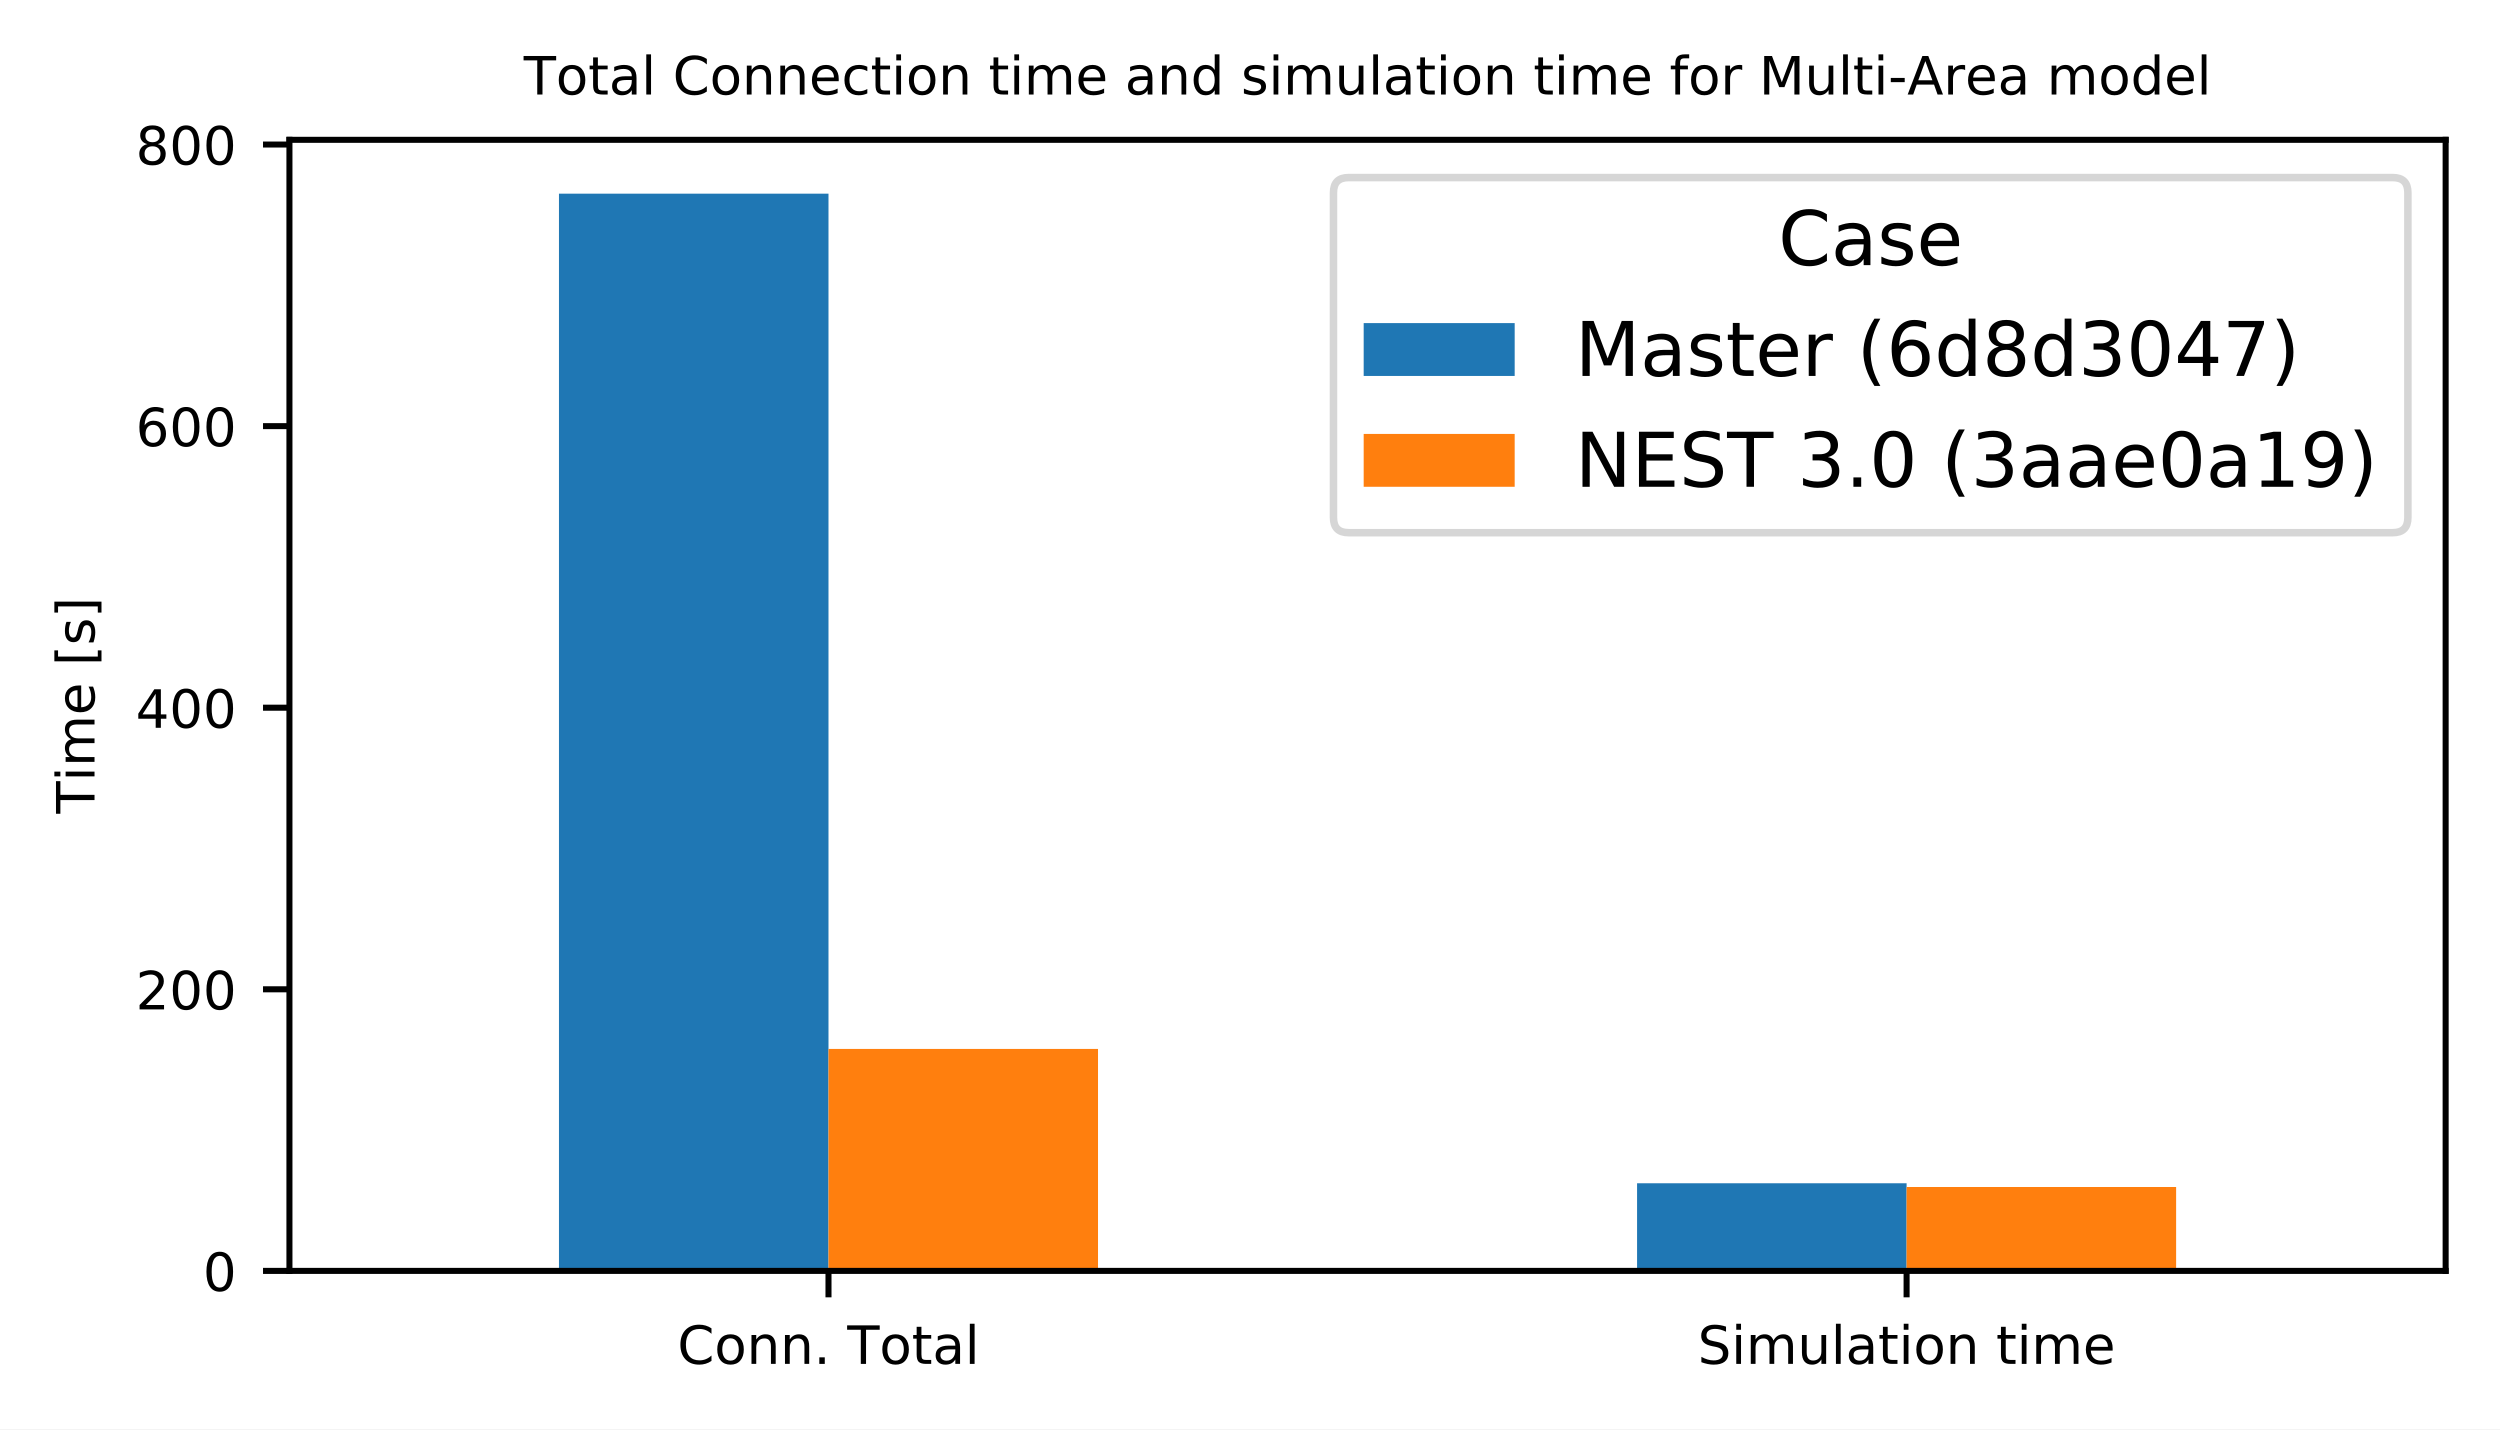
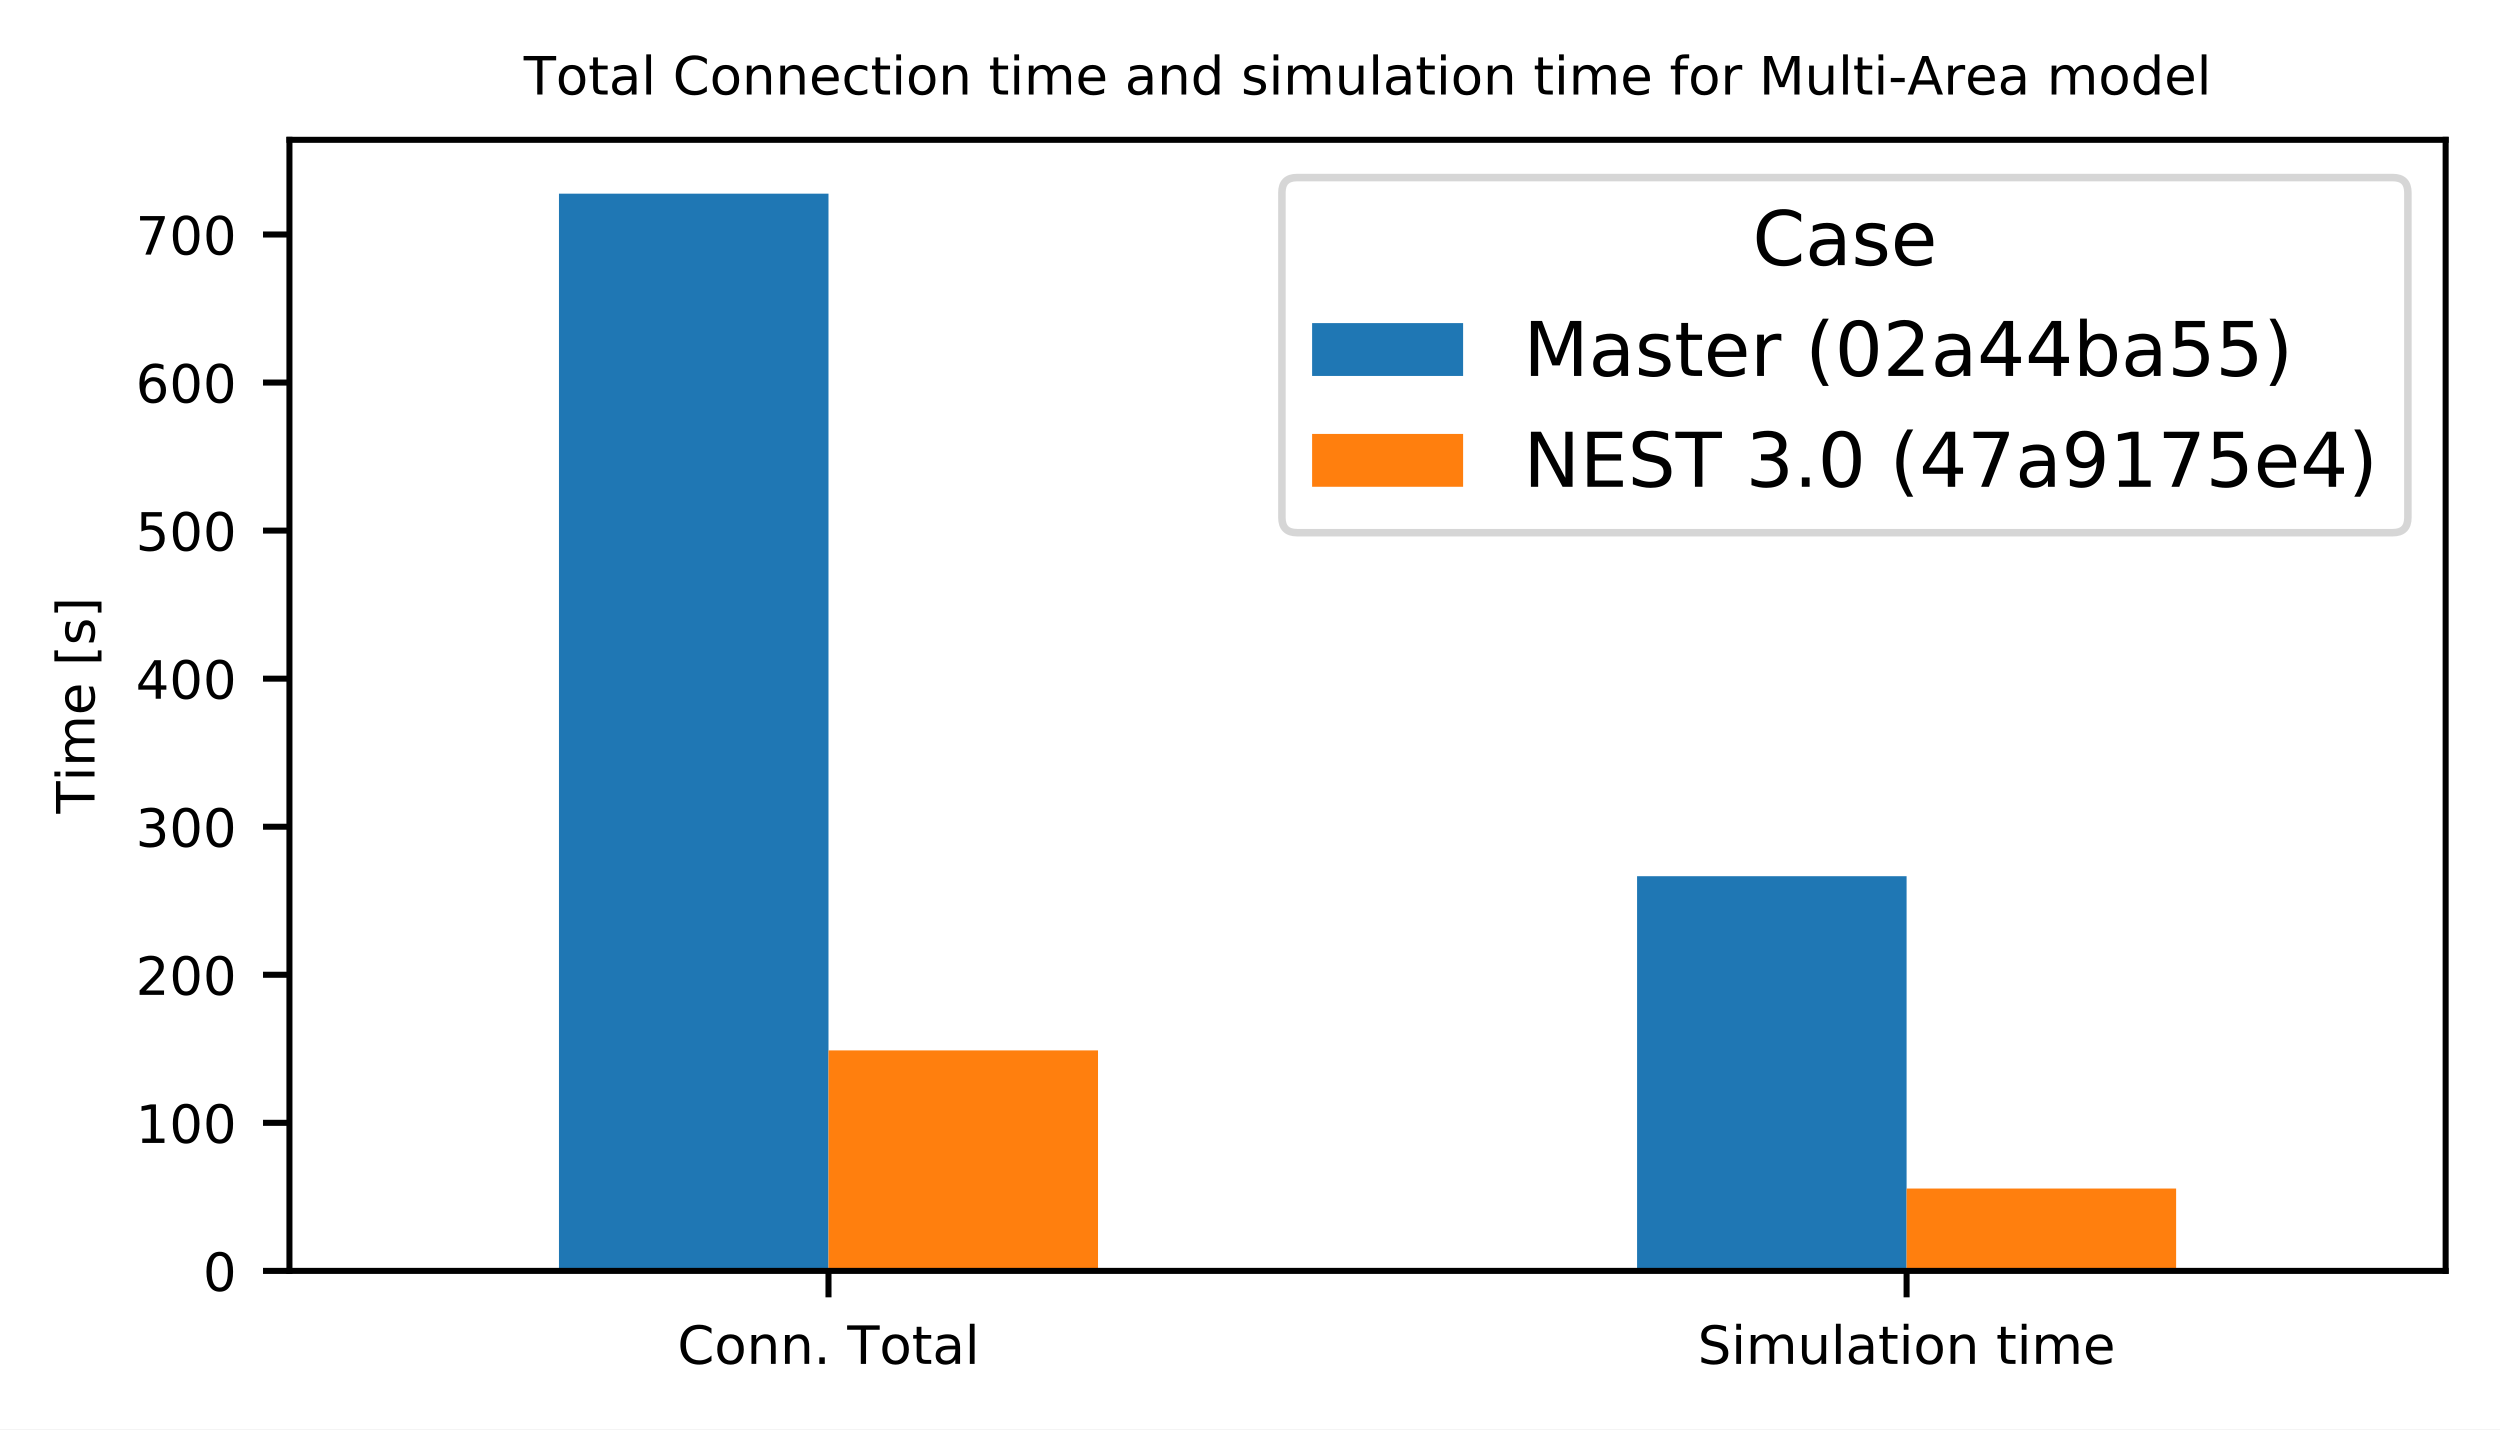
<svg xmlns="http://www.w3.org/2000/svg" xmlns:xlink="http://www.w3.org/1999/xlink" height="189.305pt" version="1.1" viewBox="0 0 331.126 189.305" width="331.126pt">
  <defs>
    <style type="text/css">
*{stroke-linecap:butt;stroke-linejoin:round;}
  </style>
  </defs>
  <g id="figure_1">
    <g id="patch_1">
      <path d="M 0 189.305  L 331.126 189.305  L 331.126 0  L 0 0  z " style="fill:#ffffff;" />
    </g>
    <g id="axes_1">
      <g id="patch_2">
        <path d="M 38.336 168.33  L 323.926 168.33  L 323.926 18.519  L 38.336 18.519  z " style="fill:#ffffff;" />
      </g>
      <g id="patch_3">
-         <path clip-path="url(#p3f80388e22)" d="M 74.035 168.33  L 109.734 168.33  L 109.734 25.653  L 74.035 25.653  z " style="fill:#1f77b4;" />
+         <path clip-path="url(#p2a2ff56064)" d="M 74.035 168.33  L 109.734 168.33  L 109.734 25.653  L 74.035 25.653  z " style="fill:#1f77b4;" />
      </g>
      <g id="patch_4">
-         <path clip-path="url(#p3f80388e22)" d="M 216.83 168.33  L 252.529 168.33  L 252.529 156.727  L 216.83 156.727  z " style="fill:#1f77b4;" />
+         <path clip-path="url(#p2a2ff56064)" d="M 216.83 168.33  L 252.529 168.33  L 252.529 116.05  L 216.83 116.05  z " style="fill:#1f77b4;" />
      </g>
      <g id="patch_5">
-         <path clip-path="url(#p3f80388e22)" d="M 109.734 168.33  L 145.432 168.33  L 145.432 138.931  L 109.734 138.931  z " style="fill:#ff7f0e;" />
+         <path clip-path="url(#p2a2ff56064)" d="M 109.734 168.33  L 145.432 168.33  L 145.432 139.122  L 109.734 139.122  z " style="fill:#ff7f0e;" />
      </g>
      <g id="patch_6">
-         <path clip-path="url(#p3f80388e22)" d="M 252.529 168.33  L 288.228 168.33  L 288.228 157.215  L 252.529 157.215  z " style="fill:#ff7f0e;" />
+         <path clip-path="url(#p2a2ff56064)" d="M 252.529 168.33  L 288.228 168.33  L 288.228 157.424  L 252.529 157.424  z " style="fill:#ff7f0e;" />
      </g>
      <g id="matplotlib.axis_1">
        <g id="xtick_1">
          <g id="line2d_1">
            <defs>
-               <path d="M 0 0  L 0 3.5  " id="mde38468a1f" style="stroke:#000000;stroke-width:0.8;" />
-             </defs>
-             <g>
-               <use style="stroke:#000000;stroke-width:0.8;" x="109.734" xlink:href="#mde38468a1f" y="168.33" />
+               <path d="M 0 0  L 0 3.5  " id="m7e653327e3" style="stroke:#000000;stroke-width:0.8;" />
+             </defs>
+             <g>
+               <use style="stroke:#000000;stroke-width:0.8;" x="109.734" xlink:href="#m7e653327e3" y="168.33" />
            </g>
          </g>
          <g id="text_1">
            <defs>
              <path d="M 64.406 67.281  L 64.406 56.891  Q 59.422 61.531 53.781 63.812  Q 48.141 66.109 41.797 66.109  Q 29.297 66.109 22.656 58.469  Q 16.016 50.828 16.016 36.375  Q 16.016 21.969 22.656 14.328  Q 29.297 6.688 41.797 6.688  Q 48.141 6.688 53.781 8.984  Q 59.422 11.281 64.406 15.922  L 64.406 5.609  Q 59.234 2.094 53.438 0.328  Q 47.656 -1.422 41.219 -1.422  Q 24.656 -1.422 15.125 8.703  Q 5.609 18.844 5.609 36.375  Q 5.609 53.953 15.125 64.078  Q 24.656 74.219 41.219 74.219  Q 47.75 74.219 53.531 72.484  Q 59.328 70.75 64.406 67.281  z " id="DejaVuSans-67" />
              <path d="M 30.609 48.391  Q 23.391 48.391 19.188 42.75  Q 14.984 37.109 14.984 27.297  Q 14.984 17.484 19.156 11.844  Q 23.344 6.203 30.609 6.203  Q 37.797 6.203 41.984 11.859  Q 46.188 17.531 46.188 27.297  Q 46.188 37.016 41.984 42.703  Q 37.797 48.391 30.609 48.391  z M 30.609 56  Q 42.328 56 49.016 48.375  Q 55.719 40.766 55.719 27.297  Q 55.719 13.875 49.016 6.219  Q 42.328 -1.422 30.609 -1.422  Q 18.844 -1.422 12.172 6.219  Q 5.516 13.875 5.516 27.297  Q 5.516 40.766 12.172 48.375  Q 18.844 56 30.609 56  z " id="DejaVuSans-111" />
              <path d="M 54.891 33.016  L 54.891 0  L 45.906 0  L 45.906 32.719  Q 45.906 40.484 42.875 44.328  Q 39.844 48.188 33.797 48.188  Q 26.516 48.188 22.312 43.547  Q 18.109 38.922 18.109 30.906  L 18.109 0  L 9.078 0  L 9.078 54.688  L 18.109 54.688  L 18.109 46.188  Q 21.344 51.125 25.703 53.562  Q 30.078 56 35.797 56  Q 45.219 56 50.047 50.172  Q 54.891 44.344 54.891 33.016  z " id="DejaVuSans-110" />
              <path d="M 10.688 12.406  L 21 12.406  L 21 0  L 10.688 0  z " id="DejaVuSans-46" />
              <path id="DejaVuSans-32" />
              <path d="M -0.297 72.906  L 61.375 72.906  L 61.375 64.594  L 35.5 64.594  L 35.5 0  L 25.594 0  L 25.594 64.594  L -0.297 64.594  z " id="DejaVuSans-84" />
              <path d="M 18.312 70.219  L 18.312 54.688  L 36.812 54.688  L 36.812 47.703  L 18.312 47.703  L 18.312 18.016  Q 18.312 11.328 20.141 9.422  Q 21.969 7.516 27.594 7.516  L 36.812 7.516  L 36.812 0  L 27.594 0  Q 17.188 0 13.234 3.875  Q 9.281 7.766 9.281 18.016  L 9.281 47.703  L 2.688 47.703  L 2.688 54.688  L 9.281 54.688  L 9.281 70.219  z " id="DejaVuSans-116" />
              <path d="M 34.281 27.484  Q 23.391 27.484 19.188 25  Q 14.984 22.516 14.984 16.5  Q 14.984 11.719 18.141 8.906  Q 21.297 6.109 26.703 6.109  Q 34.188 6.109 38.703 11.406  Q 43.219 16.703 43.219 25.484  L 43.219 27.484  z M 52.203 31.203  L 52.203 0  L 43.219 0  L 43.219 8.297  Q 40.141 3.328 35.547 0.953  Q 30.953 -1.422 24.312 -1.422  Q 15.922 -1.422 10.953 3.297  Q 6 8.016 6 15.922  Q 6 25.141 12.172 29.828  Q 18.359 34.516 30.609 34.516  L 43.219 34.516  L 43.219 35.406  Q 43.219 41.609 39.141 45  Q 35.062 48.391 27.688 48.391  Q 23 48.391 18.547 47.266  Q 14.109 46.141 10.016 43.891  L 10.016 52.203  Q 14.938 54.109 19.578 55.047  Q 24.219 56 28.609 56  Q 40.484 56 46.344 49.844  Q 52.203 43.703 52.203 31.203  z " id="DejaVuSans-97" />
              <path d="M 9.422 75.984  L 18.406 75.984  L 18.406 0  L 9.422 0  z " id="DejaVuSans-108" />
            </defs>
            <g transform="translate(89.72779 180.6488)scale(0.07 -0.07)">
              <use xlink:href="#DejaVuSans-67" />
              <use x="69.824" xlink:href="#DejaVuSans-111" />
              <use x="131.006" xlink:href="#DejaVuSans-110" />
              <use x="194.385" xlink:href="#DejaVuSans-110" />
              <use x="257.764" xlink:href="#DejaVuSans-46" />
              <use x="289.551" xlink:href="#DejaVuSans-32" />
              <use x="321.338" xlink:href="#DejaVuSans-84" />
              <use x="382.156" xlink:href="#DejaVuSans-111" />
              <use x="443.338" xlink:href="#DejaVuSans-116" />
              <use x="482.547" xlink:href="#DejaVuSans-97" />
              <use x="543.826" xlink:href="#DejaVuSans-108" />
            </g>
          </g>
        </g>
        <g id="xtick_2">
          <g id="line2d_2">
            <g>
-               <use style="stroke:#000000;stroke-width:0.8;" x="252.529" xlink:href="#mde38468a1f" y="168.33" />
+               <use style="stroke:#000000;stroke-width:0.8;" x="252.529" xlink:href="#m7e653327e3" y="168.33" />
            </g>
          </g>
          <g id="text_2">
            <defs>
              <path d="M 53.516 70.516  L 53.516 60.891  Q 47.906 63.578 42.922 64.891  Q 37.938 66.219 33.297 66.219  Q 25.25 66.219 20.875 63.094  Q 16.5 59.969 16.5 54.203  Q 16.5 49.359 19.406 46.891  Q 22.312 44.438 30.422 42.922  L 36.375 41.703  Q 47.406 39.594 52.656 34.297  Q 57.906 29 57.906 20.125  Q 57.906 9.516 50.797 4.047  Q 43.703 -1.422 29.984 -1.422  Q 24.812 -1.422 18.969 -0.25  Q 13.141 0.922 6.891 3.219  L 6.891 13.375  Q 12.891 10.016 18.656 8.297  Q 24.422 6.594 29.984 6.594  Q 38.422 6.594 43.016 9.906  Q 47.609 13.234 47.609 19.391  Q 47.609 24.75 44.312 27.781  Q 41.016 30.812 33.5 32.328  L 27.484 33.5  Q 16.453 35.688 11.516 40.375  Q 6.594 45.062 6.594 53.422  Q 6.594 63.094 13.406 68.656  Q 20.219 74.219 32.172 74.219  Q 37.312 74.219 42.625 73.281  Q 47.953 72.359 53.516 70.516  z " id="DejaVuSans-83" />
              <path d="M 9.422 54.688  L 18.406 54.688  L 18.406 0  L 9.422 0  z M 9.422 75.984  L 18.406 75.984  L 18.406 64.594  L 9.422 64.594  z " id="DejaVuSans-105" />
              <path d="M 52 44.188  Q 55.375 50.25 60.062 53.125  Q 64.75 56 71.094 56  Q 79.641 56 84.281 50.016  Q 88.922 44.047 88.922 33.016  L 88.922 0  L 79.891 0  L 79.891 32.719  Q 79.891 40.578 77.094 44.375  Q 74.312 48.188 68.609 48.188  Q 61.625 48.188 57.562 43.547  Q 53.516 38.922 53.516 30.906  L 53.516 0  L 44.484 0  L 44.484 32.719  Q 44.484 40.625 41.703 44.406  Q 38.922 48.188 33.109 48.188  Q 26.219 48.188 22.156 43.531  Q 18.109 38.875 18.109 30.906  L 18.109 0  L 9.078 0  L 9.078 54.688  L 18.109 54.688  L 18.109 46.188  Q 21.188 51.219 25.484 53.609  Q 29.781 56 35.688 56  Q 41.656 56 45.828 52.969  Q 50 49.953 52 44.188  z " id="DejaVuSans-109" />
              <path d="M 8.5 21.578  L 8.5 54.688  L 17.484 54.688  L 17.484 21.922  Q 17.484 14.156 20.5 10.266  Q 23.531 6.391 29.594 6.391  Q 36.859 6.391 41.078 11.031  Q 45.312 15.672 45.312 23.688  L 45.312 54.688  L 54.297 54.688  L 54.297 0  L 45.312 0  L 45.312 8.406  Q 42.047 3.422 37.719 1  Q 33.406 -1.422 27.688 -1.422  Q 18.266 -1.422 13.375 4.438  Q 8.5 10.297 8.5 21.578  z M 31.109 56  z " id="DejaVuSans-117" />
              <path d="M 56.203 29.594  L 56.203 25.203  L 14.891 25.203  Q 15.484 15.922 20.484 11.062  Q 25.484 6.203 34.422 6.203  Q 39.594 6.203 44.453 7.469  Q 49.312 8.734 54.109 11.281  L 54.109 2.781  Q 49.266 0.734 44.188 -0.344  Q 39.109 -1.422 33.891 -1.422  Q 20.797 -1.422 13.156 6.188  Q 5.516 13.812 5.516 26.812  Q 5.516 40.234 12.766 48.109  Q 20.016 56 32.328 56  Q 43.359 56 49.781 48.891  Q 56.203 41.797 56.203 29.594  z M 47.219 32.234  Q 47.125 39.594 43.094 43.984  Q 39.062 48.391 32.422 48.391  Q 24.906 48.391 20.391 44.141  Q 15.875 39.891 15.188 32.172  z " id="DejaVuSans-101" />
            </defs>
            <g transform="translate(224.8663 180.6488)scale(0.07 -0.07)">
              <use xlink:href="#DejaVuSans-83" />
              <use x="63.477" xlink:href="#DejaVuSans-105" />
              <use x="91.26" xlink:href="#DejaVuSans-109" />
              <use x="188.672" xlink:href="#DejaVuSans-117" />
              <use x="252.051" xlink:href="#DejaVuSans-108" />
              <use x="279.834" xlink:href="#DejaVuSans-97" />
              <use x="341.113" xlink:href="#DejaVuSans-116" />
              <use x="380.322" xlink:href="#DejaVuSans-105" />
              <use x="408.105" xlink:href="#DejaVuSans-111" />
              <use x="469.287" xlink:href="#DejaVuSans-110" />
              <use x="532.666" xlink:href="#DejaVuSans-32" />
              <use x="564.453" xlink:href="#DejaVuSans-116" />
              <use x="603.662" xlink:href="#DejaVuSans-105" />
              <use x="631.445" xlink:href="#DejaVuSans-109" />
              <use x="728.857" xlink:href="#DejaVuSans-101" />
            </g>
          </g>
        </g>
      </g>
      <g id="matplotlib.axis_2">
        <g id="ytick_1">
          <g id="line2d_3">
            <defs>
-               <path d="M 0 0  L -3.5 0  " id="mbe22b3e077" style="stroke:#000000;stroke-width:0.8;" />
-             </defs>
-             <g>
-               <use style="stroke:#000000;stroke-width:0.8;" x="38.336" xlink:href="#mbe22b3e077" y="168.33" />
+               <path d="M 0 0  L -3.5 0  " id="m1d9f0b5eb5" style="stroke:#000000;stroke-width:0.8;" />
+             </defs>
+             <g>
+               <use style="stroke:#000000;stroke-width:0.8;" x="38.336" xlink:href="#m1d9f0b5eb5" y="168.33" />
            </g>
          </g>
          <g id="text_3">
            <defs>
              <path d="M 31.781 66.406  Q 24.172 66.406 20.328 58.906  Q 16.5 51.422 16.5 36.375  Q 16.5 21.391 20.328 13.891  Q 24.172 6.391 31.781 6.391  Q 39.453 6.391 43.281 13.891  Q 47.125 21.391 47.125 36.375  Q 47.125 51.422 43.281 58.906  Q 39.453 66.406 31.781 66.406  z M 31.781 74.219  Q 44.047 74.219 50.516 64.516  Q 56.984 54.828 56.984 36.375  Q 56.984 17.969 50.516 8.266  Q 44.047 -1.422 31.781 -1.422  Q 19.531 -1.422 13.062 8.266  Q 6.594 17.969 6.594 36.375  Q 6.594 54.828 13.062 64.516  Q 19.531 74.219 31.781 74.219  z " id="DejaVuSans-48" />
            </defs>
            <g transform="translate(26.88219 170.9894)scale(0.07 -0.07)">
              <use xlink:href="#DejaVuSans-48" />
            </g>
          </g>
        </g>
        <g id="ytick_2">
          <g id="line2d_4">
            <g>
-               <use style="stroke:#000000;stroke-width:0.8;" x="38.336" xlink:href="#mbe22b3e077" y="131.033" />
+               <use style="stroke:#000000;stroke-width:0.8;" x="38.336" xlink:href="#m1d9f0b5eb5" y="148.72" />
            </g>
          </g>
          <g id="text_4">
            <defs>
-               <path d="M 19.188 8.297  L 53.609 8.297  L 53.609 0  L 7.328 0  L 7.328 8.297  Q 12.938 14.109 22.625 23.891  Q 32.328 33.688 34.812 36.531  Q 39.547 41.844 41.422 45.531  Q 43.312 49.219 43.312 52.781  Q 43.312 58.594 39.234 62.25  Q 35.156 65.922 28.609 65.922  Q 23.969 65.922 18.812 64.312  Q 13.672 62.703 7.812 59.422  L 7.812 69.391  Q 13.766 71.781 18.938 73  Q 24.125 74.219 28.422 74.219  Q 39.75 74.219 46.484 68.547  Q 53.219 62.891 53.219 53.422  Q 53.219 48.922 51.531 44.891  Q 49.859 40.875 45.406 35.406  Q 44.188 33.984 37.641 27.219  Q 31.109 20.453 19.188 8.297  z " id="DejaVuSans-50" />
-             </defs>
-             <g transform="translate(17.97469 133.6926)scale(0.07 -0.07)">
-               <use xlink:href="#DejaVuSans-50" />
+               <path d="M 12.406 8.297  L 28.516 8.297  L 28.516 63.922  L 10.984 60.406  L 10.984 69.391  L 28.422 72.906  L 38.281 72.906  L 38.281 8.297  L 54.391 8.297  L 54.391 0  L 12.406 0  z " id="DejaVuSans-49" />
+             </defs>
+             <g transform="translate(17.97469 151.3793)scale(0.07 -0.07)">
+               <use xlink:href="#DejaVuSans-49" />
              <use x="63.623" xlink:href="#DejaVuSans-48" />
              <use x="127.246" xlink:href="#DejaVuSans-48" />
            </g>
          </g>
        </g>
        <g id="ytick_3">
          <g id="line2d_5">
            <g>
-               <use style="stroke:#000000;stroke-width:0.8;" x="38.336" xlink:href="#mbe22b3e077" y="93.736" />
+               <use style="stroke:#000000;stroke-width:0.8;" x="38.336" xlink:href="#m1d9f0b5eb5" y="129.11" />
            </g>
          </g>
          <g id="text_5">
            <defs>
-               <path d="M 37.797 64.312  L 12.891 25.391  L 37.797 25.391  z M 35.203 72.906  L 47.609 72.906  L 47.609 25.391  L 58.016 25.391  L 58.016 17.188  L 47.609 17.188  L 47.609 0  L 37.797 0  L 37.797 17.188  L 4.891 17.188  L 4.891 26.703  z " id="DejaVuSans-52" />
-             </defs>
-             <g transform="translate(17.97469 96.39583)scale(0.07 -0.07)">
-               <use xlink:href="#DejaVuSans-52" />
+               <path d="M 19.188 8.297  L 53.609 8.297  L 53.609 0  L 7.328 0  L 7.328 8.297  Q 12.938 14.109 22.625 23.891  Q 32.328 33.688 34.812 36.531  Q 39.547 41.844 41.422 45.531  Q 43.312 49.219 43.312 52.781  Q 43.312 58.594 39.234 62.25  Q 35.156 65.922 28.609 65.922  Q 23.969 65.922 18.812 64.312  Q 13.672 62.703 7.812 59.422  L 7.812 69.391  Q 13.766 71.781 18.938 73  Q 24.125 74.219 28.422 74.219  Q 39.75 74.219 46.484 68.547  Q 53.219 62.891 53.219 53.422  Q 53.219 48.922 51.531 44.891  Q 49.859 40.875 45.406 35.406  Q 44.188 33.984 37.641 27.219  Q 31.109 20.453 19.188 8.297  z " id="DejaVuSans-50" />
+             </defs>
+             <g transform="translate(17.97469 131.7692)scale(0.07 -0.07)">
+               <use xlink:href="#DejaVuSans-50" />
              <use x="63.623" xlink:href="#DejaVuSans-48" />
              <use x="127.246" xlink:href="#DejaVuSans-48" />
            </g>
          </g>
        </g>
        <g id="ytick_4">
          <g id="line2d_6">
            <g>
-               <use style="stroke:#000000;stroke-width:0.8;" x="38.336" xlink:href="#mbe22b3e077" y="56.44" />
+               <use style="stroke:#000000;stroke-width:0.8;" x="38.336" xlink:href="#m1d9f0b5eb5" y="109.5" />
            </g>
          </g>
          <g id="text_6">
            <defs>
-               <path d="M 33.016 40.375  Q 26.375 40.375 22.484 35.828  Q 18.609 31.297 18.609 23.391  Q 18.609 15.531 22.484 10.953  Q 26.375 6.391 33.016 6.391  Q 39.656 6.391 43.531 10.953  Q 47.406 15.531 47.406 23.391  Q 47.406 31.297 43.531 35.828  Q 39.656 40.375 33.016 40.375  z M 52.594 71.297  L 52.594 62.312  Q 48.875 64.062 45.094 64.984  Q 41.312 65.922 37.594 65.922  Q 27.828 65.922 22.672 59.328  Q 17.531 52.734 16.797 39.406  Q 19.672 43.656 24.016 45.922  Q 28.375 48.188 33.594 48.188  Q 44.578 48.188 50.953 41.516  Q 57.328 34.859 57.328 23.391  Q 57.328 12.156 50.688 5.359  Q 44.047 -1.422 33.016 -1.422  Q 20.359 -1.422 13.672 8.266  Q 6.984 17.969 6.984 36.375  Q 6.984 53.656 15.188 63.938  Q 23.391 74.219 37.203 74.219  Q 40.922 74.219 44.703 73.484  Q 48.484 72.75 52.594 71.297  z " id="DejaVuSans-54" />
-             </defs>
-             <g transform="translate(17.97469 59.09905)scale(0.07 -0.07)">
-               <use xlink:href="#DejaVuSans-54" />
+               <path d="M 40.578 39.312  Q 47.656 37.797 51.625 33  Q 55.609 28.219 55.609 21.188  Q 55.609 10.406 48.188 4.484  Q 40.766 -1.422 27.094 -1.422  Q 22.516 -1.422 17.656 -0.516  Q 12.797 0.391 7.625 2.203  L 7.625 11.719  Q 11.719 9.328 16.594 8.109  Q 21.484 6.891 26.812 6.891  Q 36.078 6.891 40.938 10.547  Q 45.797 14.203 45.797 21.188  Q 45.797 27.641 41.281 31.266  Q 36.766 34.906 28.719 34.906  L 20.219 34.906  L 20.219 43.016  L 29.109 43.016  Q 36.375 43.016 40.234 45.922  Q 44.094 48.828 44.094 54.297  Q 44.094 59.906 40.109 62.906  Q 36.141 65.922 28.719 65.922  Q 24.656 65.922 20.016 65.031  Q 15.375 64.156 9.812 62.312  L 9.812 71.094  Q 15.438 72.656 20.344 73.438  Q 25.25 74.219 29.594 74.219  Q 40.828 74.219 47.359 69.109  Q 53.906 64.016 53.906 55.328  Q 53.906 49.266 50.438 45.094  Q 46.969 40.922 40.578 39.312  z " id="DejaVuSans-51" />
+             </defs>
+             <g transform="translate(17.97469 112.1592)scale(0.07 -0.07)">
+               <use xlink:href="#DejaVuSans-51" />
              <use x="63.623" xlink:href="#DejaVuSans-48" />
              <use x="127.246" xlink:href="#DejaVuSans-48" />
            </g>
          </g>
        </g>
        <g id="ytick_5">
          <g id="line2d_7">
            <g>
-               <use style="stroke:#000000;stroke-width:0.8;" x="38.336" xlink:href="#mbe22b3e077" y="19.143" />
+               <use style="stroke:#000000;stroke-width:0.8;" x="38.336" xlink:href="#m1d9f0b5eb5" y="89.89" />
            </g>
          </g>
          <g id="text_7">
            <defs>
-               <path d="M 31.781 34.625  Q 24.75 34.625 20.719 30.859  Q 16.703 27.094 16.703 20.516  Q 16.703 13.922 20.719 10.156  Q 24.75 6.391 31.781 6.391  Q 38.812 6.391 42.859 10.172  Q 46.922 13.969 46.922 20.516  Q 46.922 27.094 42.891 30.859  Q 38.875 34.625 31.781 34.625  z M 21.922 38.812  Q 15.578 40.375 12.031 44.719  Q 8.5 49.078 8.5 55.328  Q 8.5 64.062 14.719 69.141  Q 20.953 74.219 31.781 74.219  Q 42.672 74.219 48.875 69.141  Q 55.078 64.062 55.078 55.328  Q 55.078 49.078 51.531 44.719  Q 48 40.375 41.703 38.812  Q 48.828 37.156 52.797 32.312  Q 56.781 27.484 56.781 20.516  Q 56.781 9.906 50.312 4.234  Q 43.844 -1.422 31.781 -1.422  Q 19.734 -1.422 13.25 4.234  Q 6.781 9.906 6.781 20.516  Q 6.781 27.484 10.781 32.312  Q 14.797 37.156 21.922 38.812  z M 18.312 54.391  Q 18.312 48.734 21.844 45.562  Q 25.391 42.391 31.781 42.391  Q 38.141 42.391 41.719 45.562  Q 45.312 48.734 45.312 54.391  Q 45.312 60.062 41.719 63.234  Q 38.141 66.406 31.781 66.406  Q 25.391 66.406 21.844 63.234  Q 18.312 60.062 18.312 54.391  z " id="DejaVuSans-56" />
-             </defs>
-             <g transform="translate(17.97469 21.80228)scale(0.07 -0.07)">
-               <use xlink:href="#DejaVuSans-56" />
-               <use x="63.623" xlink:href="#DejaVuSans-48" />
-               <use x="127.246" xlink:href="#DejaVuSans-48" />
-             </g>
-           </g>
-         </g>
-         <g id="text_8">
+               <path d="M 37.797 64.312  L 12.891 25.391  L 37.797 25.391  z M 35.203 72.906  L 47.609 72.906  L 47.609 25.391  L 58.016 25.391  L 58.016 17.188  L 47.609 17.188  L 47.609 0  L 37.797 0  L 37.797 17.188  L 4.891 17.188  L 4.891 26.703  z " id="DejaVuSans-52" />
+             </defs>
+             <g transform="translate(17.97469 92.5491)scale(0.07 -0.07)">
+               <use xlink:href="#DejaVuSans-52" />
+               <use x="63.623" xlink:href="#DejaVuSans-48" />
+               <use x="127.246" xlink:href="#DejaVuSans-48" />
+             </g>
+           </g>
+         </g>
+         <g id="ytick_6">
+           <g id="line2d_8">
+             <g>
+               <use style="stroke:#000000;stroke-width:0.8;" x="38.336" xlink:href="#m1d9f0b5eb5" y="70.28" />
+             </g>
+           </g>
+           <g id="text_8">
+             <defs>
+               <path d="M 10.797 72.906  L 49.516 72.906  L 49.516 64.594  L 19.828 64.594  L 19.828 46.734  Q 21.969 47.469 24.109 47.828  Q 26.266 48.188 28.422 48.188  Q 40.625 48.188 47.75 41.5  Q 54.891 34.812 54.891 23.391  Q 54.891 11.625 47.562 5.094  Q 40.234 -1.422 26.906 -1.422  Q 22.312 -1.422 17.547 -0.641  Q 12.797 0.141 7.719 1.703  L 7.719 11.625  Q 12.109 9.234 16.797 8.062  Q 21.484 6.891 26.703 6.891  Q 35.156 6.891 40.078 11.328  Q 45.016 15.766 45.016 23.391  Q 45.016 31 40.078 35.438  Q 35.156 39.891 26.703 39.891  Q 22.75 39.891 18.812 39.016  Q 14.891 38.141 10.797 36.281  z " id="DejaVuSans-53" />
+             </defs>
+             <g transform="translate(17.97469 72.93902)scale(0.07 -0.07)">
+               <use xlink:href="#DejaVuSans-53" />
+               <use x="63.623" xlink:href="#DejaVuSans-48" />
+               <use x="127.246" xlink:href="#DejaVuSans-48" />
+             </g>
+           </g>
+         </g>
+         <g id="ytick_7">
+           <g id="line2d_9">
+             <g>
+               <use style="stroke:#000000;stroke-width:0.8;" x="38.336" xlink:href="#m1d9f0b5eb5" y="50.669" />
+             </g>
+           </g>
+           <g id="text_9">
+             <defs>
+               <path d="M 33.016 40.375  Q 26.375 40.375 22.484 35.828  Q 18.609 31.297 18.609 23.391  Q 18.609 15.531 22.484 10.953  Q 26.375 6.391 33.016 6.391  Q 39.656 6.391 43.531 10.953  Q 47.406 15.531 47.406 23.391  Q 47.406 31.297 43.531 35.828  Q 39.656 40.375 33.016 40.375  z M 52.594 71.297  L 52.594 62.312  Q 48.875 64.062 45.094 64.984  Q 41.312 65.922 37.594 65.922  Q 27.828 65.922 22.672 59.328  Q 17.531 52.734 16.797 39.406  Q 19.672 43.656 24.016 45.922  Q 28.375 48.188 33.594 48.188  Q 44.578 48.188 50.953 41.516  Q 57.328 34.859 57.328 23.391  Q 57.328 12.156 50.688 5.359  Q 44.047 -1.422 33.016 -1.422  Q 20.359 -1.422 13.672 8.266  Q 6.984 17.969 6.984 36.375  Q 6.984 53.656 15.188 63.938  Q 23.391 74.219 37.203 74.219  Q 40.922 74.219 44.703 73.484  Q 48.484 72.75 52.594 71.297  z " id="DejaVuSans-54" />
+             </defs>
+             <g transform="translate(17.97469 53.32895)scale(0.07 -0.07)">
+               <use xlink:href="#DejaVuSans-54" />
+               <use x="63.623" xlink:href="#DejaVuSans-48" />
+               <use x="127.246" xlink:href="#DejaVuSans-48" />
+             </g>
+           </g>
+         </g>
+         <g id="ytick_8">
+           <g id="line2d_10">
+             <g>
+               <use style="stroke:#000000;stroke-width:0.8;" x="38.336" xlink:href="#m1d9f0b5eb5" y="31.059" />
+             </g>
+           </g>
+           <g id="text_10">
+             <defs>
+               <path d="M 8.203 72.906  L 55.078 72.906  L 55.078 68.703  L 28.609 0  L 18.312 0  L 43.219 64.594  L 8.203 64.594  z " id="DejaVuSans-55" />
+             </defs>
+             <g transform="translate(17.97469 33.71888)scale(0.07 -0.07)">
+               <use xlink:href="#DejaVuSans-55" />
+               <use x="63.623" xlink:href="#DejaVuSans-48" />
+               <use x="127.246" xlink:href="#DejaVuSans-48" />
+             </g>
+           </g>
+         </g>
+         <g id="text_11">
          <defs>
            <path d="M 8.594 75.984  L 29.297 75.984  L 29.297 69  L 17.578 69  L 17.578 -6.203  L 29.297 -6.203  L 29.297 -13.188  L 8.594 -13.188  z " id="DejaVuSans-91" />
            <path d="M 44.281 53.078  L 44.281 44.578  Q 40.484 46.531 36.375 47.5  Q 32.281 48.484 27.875 48.484  Q 21.188 48.484 17.844 46.438  Q 14.5 44.391 14.5 40.281  Q 14.5 37.156 16.891 35.375  Q 19.281 33.594 26.516 31.984  L 29.594 31.297  Q 39.156 29.25 43.188 25.516  Q 47.219 21.781 47.219 15.094  Q 47.219 7.469 41.188 3.016  Q 35.156 -1.422 24.609 -1.422  Q 20.219 -1.422 15.453 -0.562  Q 10.688 0.297 5.422 2  L 5.422 11.281  Q 10.406 8.688 15.234 7.391  Q 20.062 6.109 24.812 6.109  Q 31.156 6.109 34.562 8.281  Q 37.984 10.453 37.984 14.406  Q 37.984 18.062 35.516 20.016  Q 33.062 21.969 24.703 23.781  L 21.578 24.516  Q 13.234 26.266 9.516 29.906  Q 5.812 33.547 5.812 39.891  Q 5.812 47.609 11.281 51.797  Q 16.75 56 26.812 56  Q 31.781 56 36.172 55.266  Q 40.578 54.547 44.281 53.078  z " id="DejaVuSans-115" />
            <path d="M 30.422 75.984  L 30.422 -13.188  L 9.719 -13.188  L 9.719 -6.203  L 21.391 -6.203  L 21.391 69  L 9.719 69  L 9.719 75.984  z " id="DejaVuSans-93" />
          </defs>
          <g transform="translate(12.51891 107.7624)rotate(-90)scale(0.07 -0.07)">
            <use xlink:href="#DejaVuSans-84" />
            <use x="61.037" xlink:href="#DejaVuSans-105" />
            <use x="88.82" xlink:href="#DejaVuSans-109" />
            <use x="186.232" xlink:href="#DejaVuSans-101" />
            <use x="247.756" xlink:href="#DejaVuSans-32" />
            <use x="279.543" xlink:href="#DejaVuSans-91" />
            <use x="318.557" xlink:href="#DejaVuSans-115" />
            <use x="370.656" xlink:href="#DejaVuSans-93" />
          </g>
        </g>
      </g>
      <g id="patch_7">
        <path d="M 38.336 168.33  L 38.336 18.519  " style="fill:none;stroke:#000000;stroke-linecap:square;stroke-linejoin:miter;stroke-width:0.8;" />
      </g>
      <g id="patch_8">
        <path d="M 323.926 168.33  L 323.926 18.519  " style="fill:none;stroke:#000000;stroke-linecap:square;stroke-linejoin:miter;stroke-width:0.8;" />
      </g>
      <g id="patch_9">
        <path d="M 38.336 168.33  L 323.926 168.33  " style="fill:none;stroke:#000000;stroke-linecap:square;stroke-linejoin:miter;stroke-width:0.8;" />
      </g>
      <g id="patch_10">
        <path d="M 38.336 18.519  L 323.926 18.519  " style="fill:none;stroke:#000000;stroke-linecap:square;stroke-linejoin:miter;stroke-width:0.8;" />
      </g>
-       <g id="text_9">
+       <g id="text_12">
        <defs>
          <path d="M 48.781 52.594  L 48.781 44.188  Q 44.969 46.297 41.141 47.344  Q 37.312 48.391 33.406 48.391  Q 24.656 48.391 19.812 42.844  Q 14.984 37.312 14.984 27.297  Q 14.984 17.281 19.812 11.734  Q 24.656 6.203 33.406 6.203  Q 37.312 6.203 41.141 7.25  Q 44.969 8.297 48.781 10.406  L 48.781 2.094  Q 45.016 0.344 40.984 -0.531  Q 36.969 -1.422 32.422 -1.422  Q 20.062 -1.422 12.781 6.344  Q 5.516 14.109 5.516 27.297  Q 5.516 40.672 12.859 48.328  Q 20.219 56 33.016 56  Q 37.156 56 41.109 55.141  Q 45.062 54.297 48.781 52.594  z " id="DejaVuSans-99" />
          <path d="M 45.406 46.391  L 45.406 75.984  L 54.391 75.984  L 54.391 0  L 45.406 0  L 45.406 8.203  Q 42.578 3.328 38.25 0.953  Q 33.938 -1.422 27.875 -1.422  Q 17.969 -1.422 11.734 6.484  Q 5.516 14.406 5.516 27.297  Q 5.516 40.188 11.734 48.094  Q 17.969 56 27.875 56  Q 33.938 56 38.25 53.625  Q 42.578 51.266 45.406 46.391  z M 14.797 27.297  Q 14.797 17.391 18.875 11.75  Q 22.953 6.109 30.078 6.109  Q 37.203 6.109 41.297 11.75  Q 45.406 17.391 45.406 27.297  Q 45.406 37.203 41.297 42.844  Q 37.203 48.484 30.078 48.484  Q 22.953 48.484 18.875 42.844  Q 14.797 37.203 14.797 27.297  z " id="DejaVuSans-100" />
          <path d="M 37.109 75.984  L 37.109 68.5  L 28.516 68.5  Q 23.688 68.5 21.797 66.547  Q 19.922 64.594 19.922 59.516  L 19.922 54.688  L 34.719 54.688  L 34.719 47.703  L 19.922 47.703  L 19.922 0  L 10.891 0  L 10.891 47.703  L 2.297 47.703  L 2.297 54.688  L 10.891 54.688  L 10.891 58.5  Q 10.891 67.625 15.141 71.797  Q 19.391 75.984 28.609 75.984  z " id="DejaVuSans-102" />
          <path d="M 41.109 46.297  Q 39.594 47.172 37.812 47.578  Q 36.031 48 33.891 48  Q 26.266 48 22.188 43.047  Q 18.109 38.094 18.109 28.812  L 18.109 0  L 9.078 0  L 9.078 54.688  L 18.109 54.688  L 18.109 46.188  Q 20.953 51.172 25.484 53.578  Q 30.031 56 36.531 56  Q 37.453 56 38.578 55.875  Q 39.703 55.766 41.062 55.516  z " id="DejaVuSans-114" />
          <path d="M 9.812 72.906  L 24.516 72.906  L 43.109 23.297  L 61.812 72.906  L 76.516 72.906  L 76.516 0  L 66.891 0  L 66.891 64.016  L 48.094 14.016  L 38.188 14.016  L 19.391 64.016  L 19.391 0  L 9.812 0  z " id="DejaVuSans-77" />
          <path d="M 4.891 31.391  L 31.203 31.391  L 31.203 23.391  L 4.891 23.391  z " id="DejaVuSans-45" />
          <path d="M 34.188 63.188  L 20.797 26.906  L 47.609 26.906  z M 28.609 72.906  L 39.797 72.906  L 67.578 0  L 57.328 0  L 50.688 18.703  L 17.828 18.703  L 11.188 0  L 0.781 0  z " id="DejaVuSans-65" />
        </defs>
        <g transform="translate(69.36746 12.51891)scale(0.07 -0.07)">
          <use xlink:href="#DejaVuSans-84" />
          <use x="60.818" xlink:href="#DejaVuSans-111" />
          <use x="122" xlink:href="#DejaVuSans-116" />
          <use x="161.209" xlink:href="#DejaVuSans-97" />
          <use x="222.488" xlink:href="#DejaVuSans-108" />
          <use x="250.271" xlink:href="#DejaVuSans-32" />
          <use x="282.059" xlink:href="#DejaVuSans-67" />
          <use x="351.883" xlink:href="#DejaVuSans-111" />
          <use x="413.064" xlink:href="#DejaVuSans-110" />
          <use x="476.443" xlink:href="#DejaVuSans-110" />
          <use x="539.822" xlink:href="#DejaVuSans-101" />
          <use x="601.346" xlink:href="#DejaVuSans-99" />
          <use x="656.326" xlink:href="#DejaVuSans-116" />
          <use x="695.535" xlink:href="#DejaVuSans-105" />
          <use x="723.318" xlink:href="#DejaVuSans-111" />
          <use x="784.5" xlink:href="#DejaVuSans-110" />
          <use x="847.879" xlink:href="#DejaVuSans-32" />
          <use x="879.666" xlink:href="#DejaVuSans-116" />
          <use x="918.875" xlink:href="#DejaVuSans-105" />
          <use x="946.658" xlink:href="#DejaVuSans-109" />
          <use x="1044.07" xlink:href="#DejaVuSans-101" />
          <use x="1105.594" xlink:href="#DejaVuSans-32" />
          <use x="1137.381" xlink:href="#DejaVuSans-97" />
          <use x="1198.66" xlink:href="#DejaVuSans-110" />
          <use x="1262.039" xlink:href="#DejaVuSans-100" />
          <use x="1325.516" xlink:href="#DejaVuSans-32" />
          <use x="1357.303" xlink:href="#DejaVuSans-115" />
          <use x="1409.402" xlink:href="#DejaVuSans-105" />
          <use x="1437.186" xlink:href="#DejaVuSans-109" />
          <use x="1534.598" xlink:href="#DejaVuSans-117" />
          <use x="1597.977" xlink:href="#DejaVuSans-108" />
          <use x="1625.76" xlink:href="#DejaVuSans-97" />
          <use x="1687.039" xlink:href="#DejaVuSans-116" />
          <use x="1726.248" xlink:href="#DejaVuSans-105" />
          <use x="1754.031" xlink:href="#DejaVuSans-111" />
          <use x="1815.213" xlink:href="#DejaVuSans-110" />
          <use x="1878.592" xlink:href="#DejaVuSans-32" />
          <use x="1910.379" xlink:href="#DejaVuSans-116" />
          <use x="1949.588" xlink:href="#DejaVuSans-105" />
          <use x="1977.371" xlink:href="#DejaVuSans-109" />
          <use x="2074.783" xlink:href="#DejaVuSans-101" />
          <use x="2136.307" xlink:href="#DejaVuSans-32" />
          <use x="2168.094" xlink:href="#DejaVuSans-102" />
          <use x="2203.299" xlink:href="#DejaVuSans-111" />
          <use x="2264.48" xlink:href="#DejaVuSans-114" />
          <use x="2305.594" xlink:href="#DejaVuSans-32" />
          <use x="2337.381" xlink:href="#DejaVuSans-77" />
          <use x="2423.66" xlink:href="#DejaVuSans-117" />
          <use x="2487.039" xlink:href="#DejaVuSans-108" />
          <use x="2514.822" xlink:href="#DejaVuSans-116" />
          <use x="2554.031" xlink:href="#DejaVuSans-105" />
          <use x="2581.814" xlink:href="#DejaVuSans-45" />
          <use x="2617.867" xlink:href="#DejaVuSans-65" />
          <use x="2686.275" xlink:href="#DejaVuSans-114" />
          <use x="2727.357" xlink:href="#DejaVuSans-101" />
          <use x="2788.881" xlink:href="#DejaVuSans-97" />
          <use x="2850.16" xlink:href="#DejaVuSans-32" />
          <use x="2881.947" xlink:href="#DejaVuSans-109" />
          <use x="2979.359" xlink:href="#DejaVuSans-111" />
          <use x="3040.541" xlink:href="#DejaVuSans-100" />
          <use x="3104.018" xlink:href="#DejaVuSans-101" />
          <use x="3165.541" xlink:href="#DejaVuSans-108" />
        </g>
      </g>
      <g id="legend_1">
        <g id="patch_11">
-           <path d="M 178.62 70.553  L 316.926 70.553  Q 318.926 70.553 318.926 68.553  L 318.926 25.519  Q 318.926 23.519 316.926 23.519  L 178.62 23.519  Q 176.62 23.519 176.62 25.519  L 176.62 68.553  Q 176.62 70.553 178.62 70.553  z " style="fill:#ffffff;opacity:0.8;stroke:#cccccc;stroke-linejoin:miter;" />
-         </g>
-         <g id="text_10">
-           <g transform="translate(235.5366 35.11734)scale(0.1 -0.1)">
+           <path d="M 171.789 70.553  L 316.926 70.553  Q 318.926 70.553 318.926 68.553  L 318.926 25.519  Q 318.926 23.519 316.926 23.519  L 171.789 23.519  Q 169.789 23.519 169.789 25.519  L 169.789 68.553  Q 169.789 70.553 171.789 70.553  z " style="fill:#ffffff;opacity:0.8;stroke:#cccccc;stroke-linejoin:miter;" />
+         </g>
+         <g id="text_13">
+           <g transform="translate(232.121 35.11734)scale(0.1 -0.1)">
            <use xlink:href="#DejaVuSans-67" />
            <use x="69.824" xlink:href="#DejaVuSans-97" />
            <use x="131.104" xlink:href="#DejaVuSans-115" />
            <use x="183.203" xlink:href="#DejaVuSans-101" />
          </g>
        </g>
        <g id="patch_12">
-           <path d="M 180.62 49.795  L 200.62 49.795  L 200.62 42.795  L 180.62 42.795  z " style="fill:#1f77b4;" />
-         </g>
-         <g id="text_11">
+           <path d="M 173.789 49.795  L 193.789 49.795  L 193.789 42.795  L 173.789 42.795  z " style="fill:#1f77b4;" />
+         </g>
+         <g id="text_14">
          <defs>
            <path d="M 31 75.875  Q 24.469 64.656 21.281 53.656  Q 18.109 42.672 18.109 31.391  Q 18.109 20.125 21.312 9.062  Q 24.516 -2 31 -13.188  L 23.188 -13.188  Q 15.875 -1.703 12.234 9.375  Q 8.594 20.453 8.594 31.391  Q 8.594 42.281 12.203 53.312  Q 15.828 64.359 23.188 75.875  z " id="DejaVuSans-40" />
-             <path d="M 40.578 39.312  Q 47.656 37.797 51.625 33  Q 55.609 28.219 55.609 21.188  Q 55.609 10.406 48.188 4.484  Q 40.766 -1.422 27.094 -1.422  Q 22.516 -1.422 17.656 -0.516  Q 12.797 0.391 7.625 2.203  L 7.625 11.719  Q 11.719 9.328 16.594 8.109  Q 21.484 6.891 26.812 6.891  Q 36.078 6.891 40.938 10.547  Q 45.797 14.203 45.797 21.188  Q 45.797 27.641 41.281 31.266  Q 36.766 34.906 28.719 34.906  L 20.219 34.906  L 20.219 43.016  L 29.109 43.016  Q 36.375 43.016 40.234 45.922  Q 44.094 48.828 44.094 54.297  Q 44.094 59.906 40.109 62.906  Q 36.141 65.922 28.719 65.922  Q 24.656 65.922 20.016 65.031  Q 15.375 64.156 9.812 62.312  L 9.812 71.094  Q 15.438 72.656 20.344 73.438  Q 25.25 74.219 29.594 74.219  Q 40.828 74.219 47.359 69.109  Q 53.906 64.016 53.906 55.328  Q 53.906 49.266 50.438 45.094  Q 46.969 40.922 40.578 39.312  z " id="DejaVuSans-51" />
-             <path d="M 8.203 72.906  L 55.078 72.906  L 55.078 68.703  L 28.609 0  L 18.312 0  L 43.219 64.594  L 8.203 64.594  z " id="DejaVuSans-55" />
+             <path d="M 48.688 27.297  Q 48.688 37.203 44.609 42.844  Q 40.531 48.484 33.406 48.484  Q 26.266 48.484 22.188 42.844  Q 18.109 37.203 18.109 27.297  Q 18.109 17.391 22.188 11.75  Q 26.266 6.109 33.406 6.109  Q 40.531 6.109 44.609 11.75  Q 48.688 17.391 48.688 27.297  z M 18.109 46.391  Q 20.953 51.266 25.266 53.625  Q 29.594 56 35.594 56  Q 45.562 56 51.781 48.094  Q 58.016 40.188 58.016 27.297  Q 58.016 14.406 51.781 6.484  Q 45.562 -1.422 35.594 -1.422  Q 29.594 -1.422 25.266 0.953  Q 20.953 3.328 18.109 8.203  L 18.109 0  L 9.078 0  L 9.078 75.984  L 18.109 75.984  z " id="DejaVuSans-98" />
            <path d="M 8.016 75.875  L 15.828 75.875  Q 23.141 64.359 26.781 53.312  Q 30.422 42.281 30.422 31.391  Q 30.422 20.453 26.781 9.375  Q 23.141 -1.703 15.828 -13.188  L 8.016 -13.188  Q 14.5 -2 17.703 9.062  Q 20.906 20.125 20.906 31.391  Q 20.906 42.672 17.703 53.656  Q 14.5 64.656 8.016 75.875  z " id="DejaVuSans-41" />
          </defs>
-           <g transform="translate(208.6202 49.79547)scale(0.1 -0.1)">
+           <g transform="translate(201.789 49.79547)scale(0.1 -0.1)">
            <use xlink:href="#DejaVuSans-77" />
            <use x="86.279" xlink:href="#DejaVuSans-97" />
            <use x="147.559" xlink:href="#DejaVuSans-115" />
            <use x="199.658" xlink:href="#DejaVuSans-116" />
            <use x="238.867" xlink:href="#DejaVuSans-101" />
            <use x="300.391" xlink:href="#DejaVuSans-114" />
            <use x="341.504" xlink:href="#DejaVuSans-32" />
            <use x="373.291" xlink:href="#DejaVuSans-40" />
-             <use x="412.305" xlink:href="#DejaVuSans-54" />
-             <use x="475.928" xlink:href="#DejaVuSans-100" />
-             <use x="539.404" xlink:href="#DejaVuSans-56" />
-             <use x="603.027" xlink:href="#DejaVuSans-100" />
-             <use x="666.504" xlink:href="#DejaVuSans-51" />
-             <use x="730.127" xlink:href="#DejaVuSans-48" />
-             <use x="793.75" xlink:href="#DejaVuSans-52" />
-             <use x="857.373" xlink:href="#DejaVuSans-55" />
-             <use x="920.996" xlink:href="#DejaVuSans-41" />
+             <use x="412.305" xlink:href="#DejaVuSans-48" />
+             <use x="475.928" xlink:href="#DejaVuSans-50" />
+             <use x="539.551" xlink:href="#DejaVuSans-97" />
+             <use x="600.83" xlink:href="#DejaVuSans-52" />
+             <use x="664.453" xlink:href="#DejaVuSans-52" />
+             <use x="728.076" xlink:href="#DejaVuSans-98" />
+             <use x="791.553" xlink:href="#DejaVuSans-97" />
+             <use x="852.832" xlink:href="#DejaVuSans-53" />
+             <use x="916.455" xlink:href="#DejaVuSans-53" />
+             <use x="980.078" xlink:href="#DejaVuSans-41" />
          </g>
        </g>
        <g id="patch_13">
-           <path d="M 180.62 64.474  L 200.62 64.474  L 200.62 57.474  L 180.62 57.474  z " style="fill:#ff7f0e;" />
-         </g>
-         <g id="text_12">
+           <path d="M 173.789 64.474  L 193.789 64.474  L 193.789 57.474  L 173.789 57.474  z " style="fill:#ff7f0e;" />
+         </g>
+         <g id="text_15">
          <defs>
            <path d="M 9.812 72.906  L 23.094 72.906  L 55.422 11.922  L 55.422 72.906  L 64.984 72.906  L 64.984 0  L 51.703 0  L 19.391 60.984  L 19.391 0  L 9.812 0  z " id="DejaVuSans-78" />
            <path d="M 9.812 72.906  L 55.906 72.906  L 55.906 64.594  L 19.672 64.594  L 19.672 43.016  L 54.391 43.016  L 54.391 34.719  L 19.672 34.719  L 19.672 8.297  L 56.781 8.297  L 56.781 0  L 9.812 0  z " id="DejaVuSans-69" />
-             <path d="M 12.406 8.297  L 28.516 8.297  L 28.516 63.922  L 10.984 60.406  L 10.984 69.391  L 28.422 72.906  L 38.281 72.906  L 38.281 8.297  L 54.391 8.297  L 54.391 0  L 12.406 0  z " id="DejaVuSans-49" />
            <path d="M 10.984 1.516  L 10.984 10.5  Q 14.703 8.734 18.5 7.812  Q 22.312 6.891 25.984 6.891  Q 35.75 6.891 40.891 13.453  Q 46.047 20.016 46.781 33.406  Q 43.953 29.203 39.594 26.953  Q 35.25 24.703 29.984 24.703  Q 19.047 24.703 12.672 31.312  Q 6.297 37.938 6.297 49.422  Q 6.297 60.641 12.938 67.422  Q 19.578 74.219 30.609 74.219  Q 43.266 74.219 49.922 64.516  Q 56.594 54.828 56.594 36.375  Q 56.594 19.141 48.406 8.859  Q 40.234 -1.422 26.422 -1.422  Q 22.703 -1.422 18.891 -0.688  Q 15.094 0.047 10.984 1.516  z M 30.609 32.422  Q 37.25 32.422 41.125 36.953  Q 45.016 41.5 45.016 49.422  Q 45.016 57.281 41.125 61.844  Q 37.25 66.406 30.609 66.406  Q 23.969 66.406 20.094 61.844  Q 16.219 57.281 16.219 49.422  Q 16.219 41.5 20.094 36.953  Q 23.969 32.422 30.609 32.422  z " id="DejaVuSans-57" />
          </defs>
-           <g transform="translate(208.6202 64.47359)scale(0.1 -0.1)">
+           <g transform="translate(201.789 64.47359)scale(0.1 -0.1)">
            <use xlink:href="#DejaVuSans-78" />
            <use x="74.805" xlink:href="#DejaVuSans-69" />
            <use x="137.988" xlink:href="#DejaVuSans-83" />
            <use x="201.465" xlink:href="#DejaVuSans-84" />
            <use x="262.549" xlink:href="#DejaVuSans-32" />
            <use x="294.336" xlink:href="#DejaVuSans-51" />
            <use x="357.959" xlink:href="#DejaVuSans-46" />
            <use x="389.746" xlink:href="#DejaVuSans-48" />
            <use x="453.369" xlink:href="#DejaVuSans-32" />
            <use x="485.156" xlink:href="#DejaVuSans-40" />
-             <use x="524.17" xlink:href="#DejaVuSans-51" />
-             <use x="587.793" xlink:href="#DejaVuSans-97" />
-             <use x="649.072" xlink:href="#DejaVuSans-97" />
-             <use x="710.352" xlink:href="#DejaVuSans-101" />
-             <use x="771.875" xlink:href="#DejaVuSans-48" />
-             <use x="835.498" xlink:href="#DejaVuSans-97" />
-             <use x="896.777" xlink:href="#DejaVuSans-49" />
-             <use x="960.4" xlink:href="#DejaVuSans-57" />
-             <use x="1024.023" xlink:href="#DejaVuSans-41" />
+             <use x="524.17" xlink:href="#DejaVuSans-52" />
+             <use x="587.793" xlink:href="#DejaVuSans-55" />
+             <use x="651.416" xlink:href="#DejaVuSans-97" />
+             <use x="712.695" xlink:href="#DejaVuSans-57" />
+             <use x="776.318" xlink:href="#DejaVuSans-49" />
+             <use x="839.941" xlink:href="#DejaVuSans-55" />
+             <use x="903.564" xlink:href="#DejaVuSans-53" />
+             <use x="967.188" xlink:href="#DejaVuSans-101" />
+             <use x="1028.711" xlink:href="#DejaVuSans-52" />
+             <use x="1092.334" xlink:href="#DejaVuSans-41" />
          </g>
        </g>
      </g>
    </g>
  </g>
  <defs>
-     <clipPath id="p3f80388e22">
+     <clipPath id="p2a2ff56064">
      <rect height="149.811" width="285.591" x="38.336" y="18.519" />
    </clipPath>
  </defs>
</svg>
